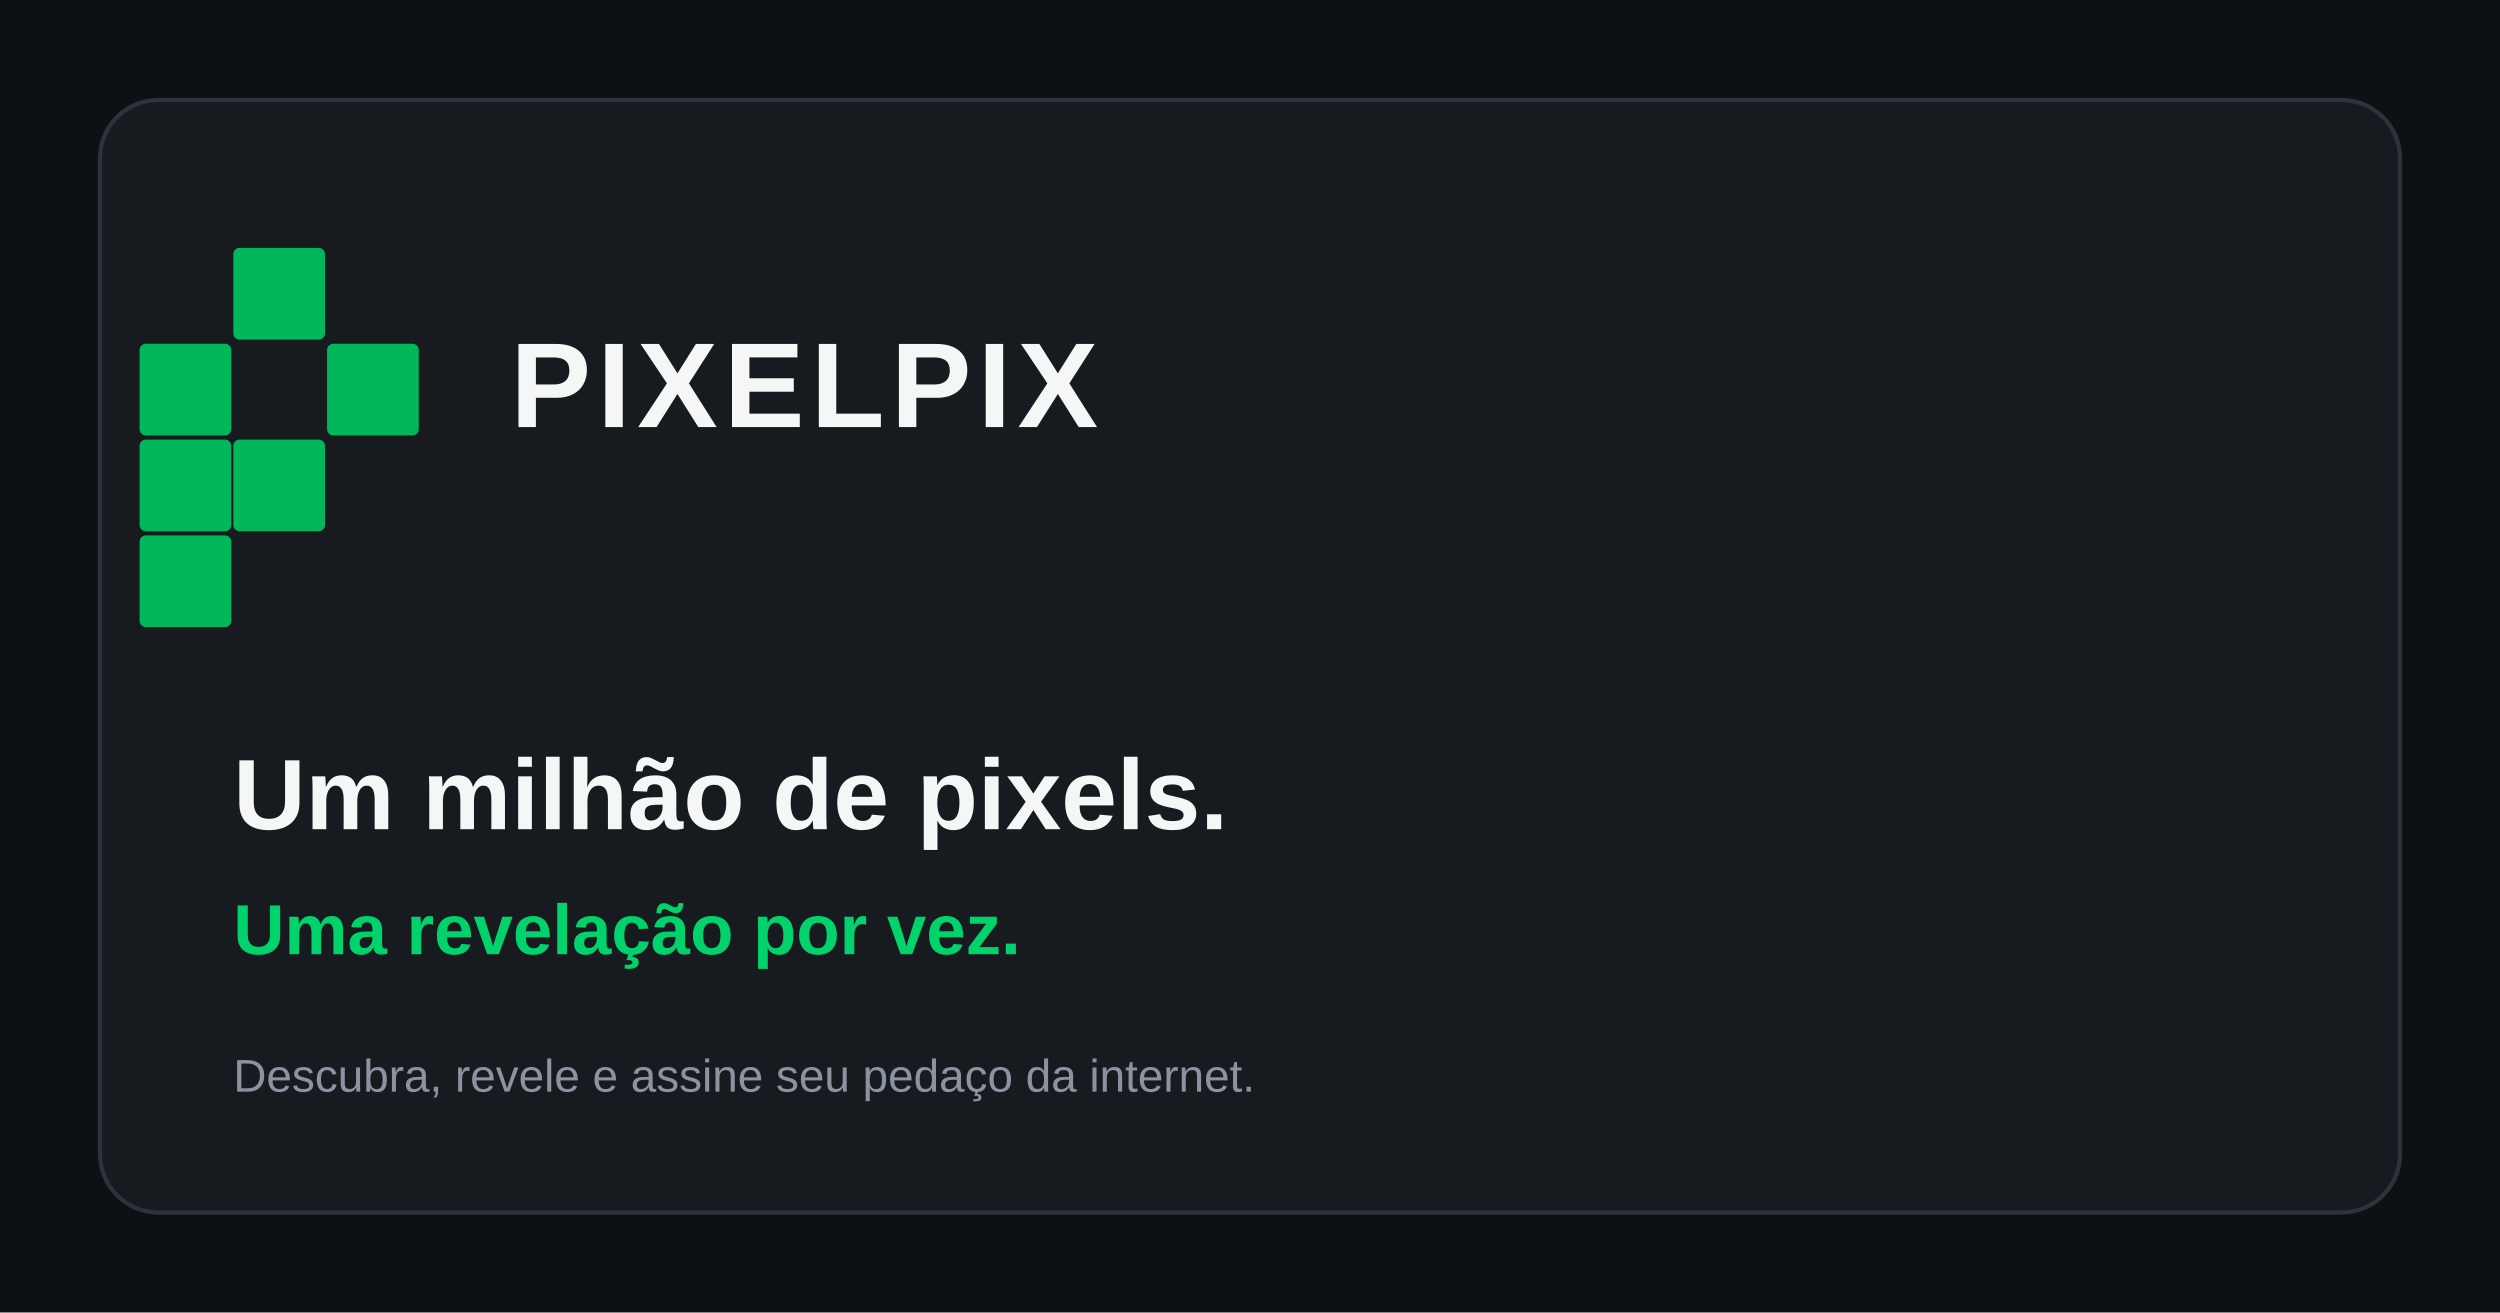
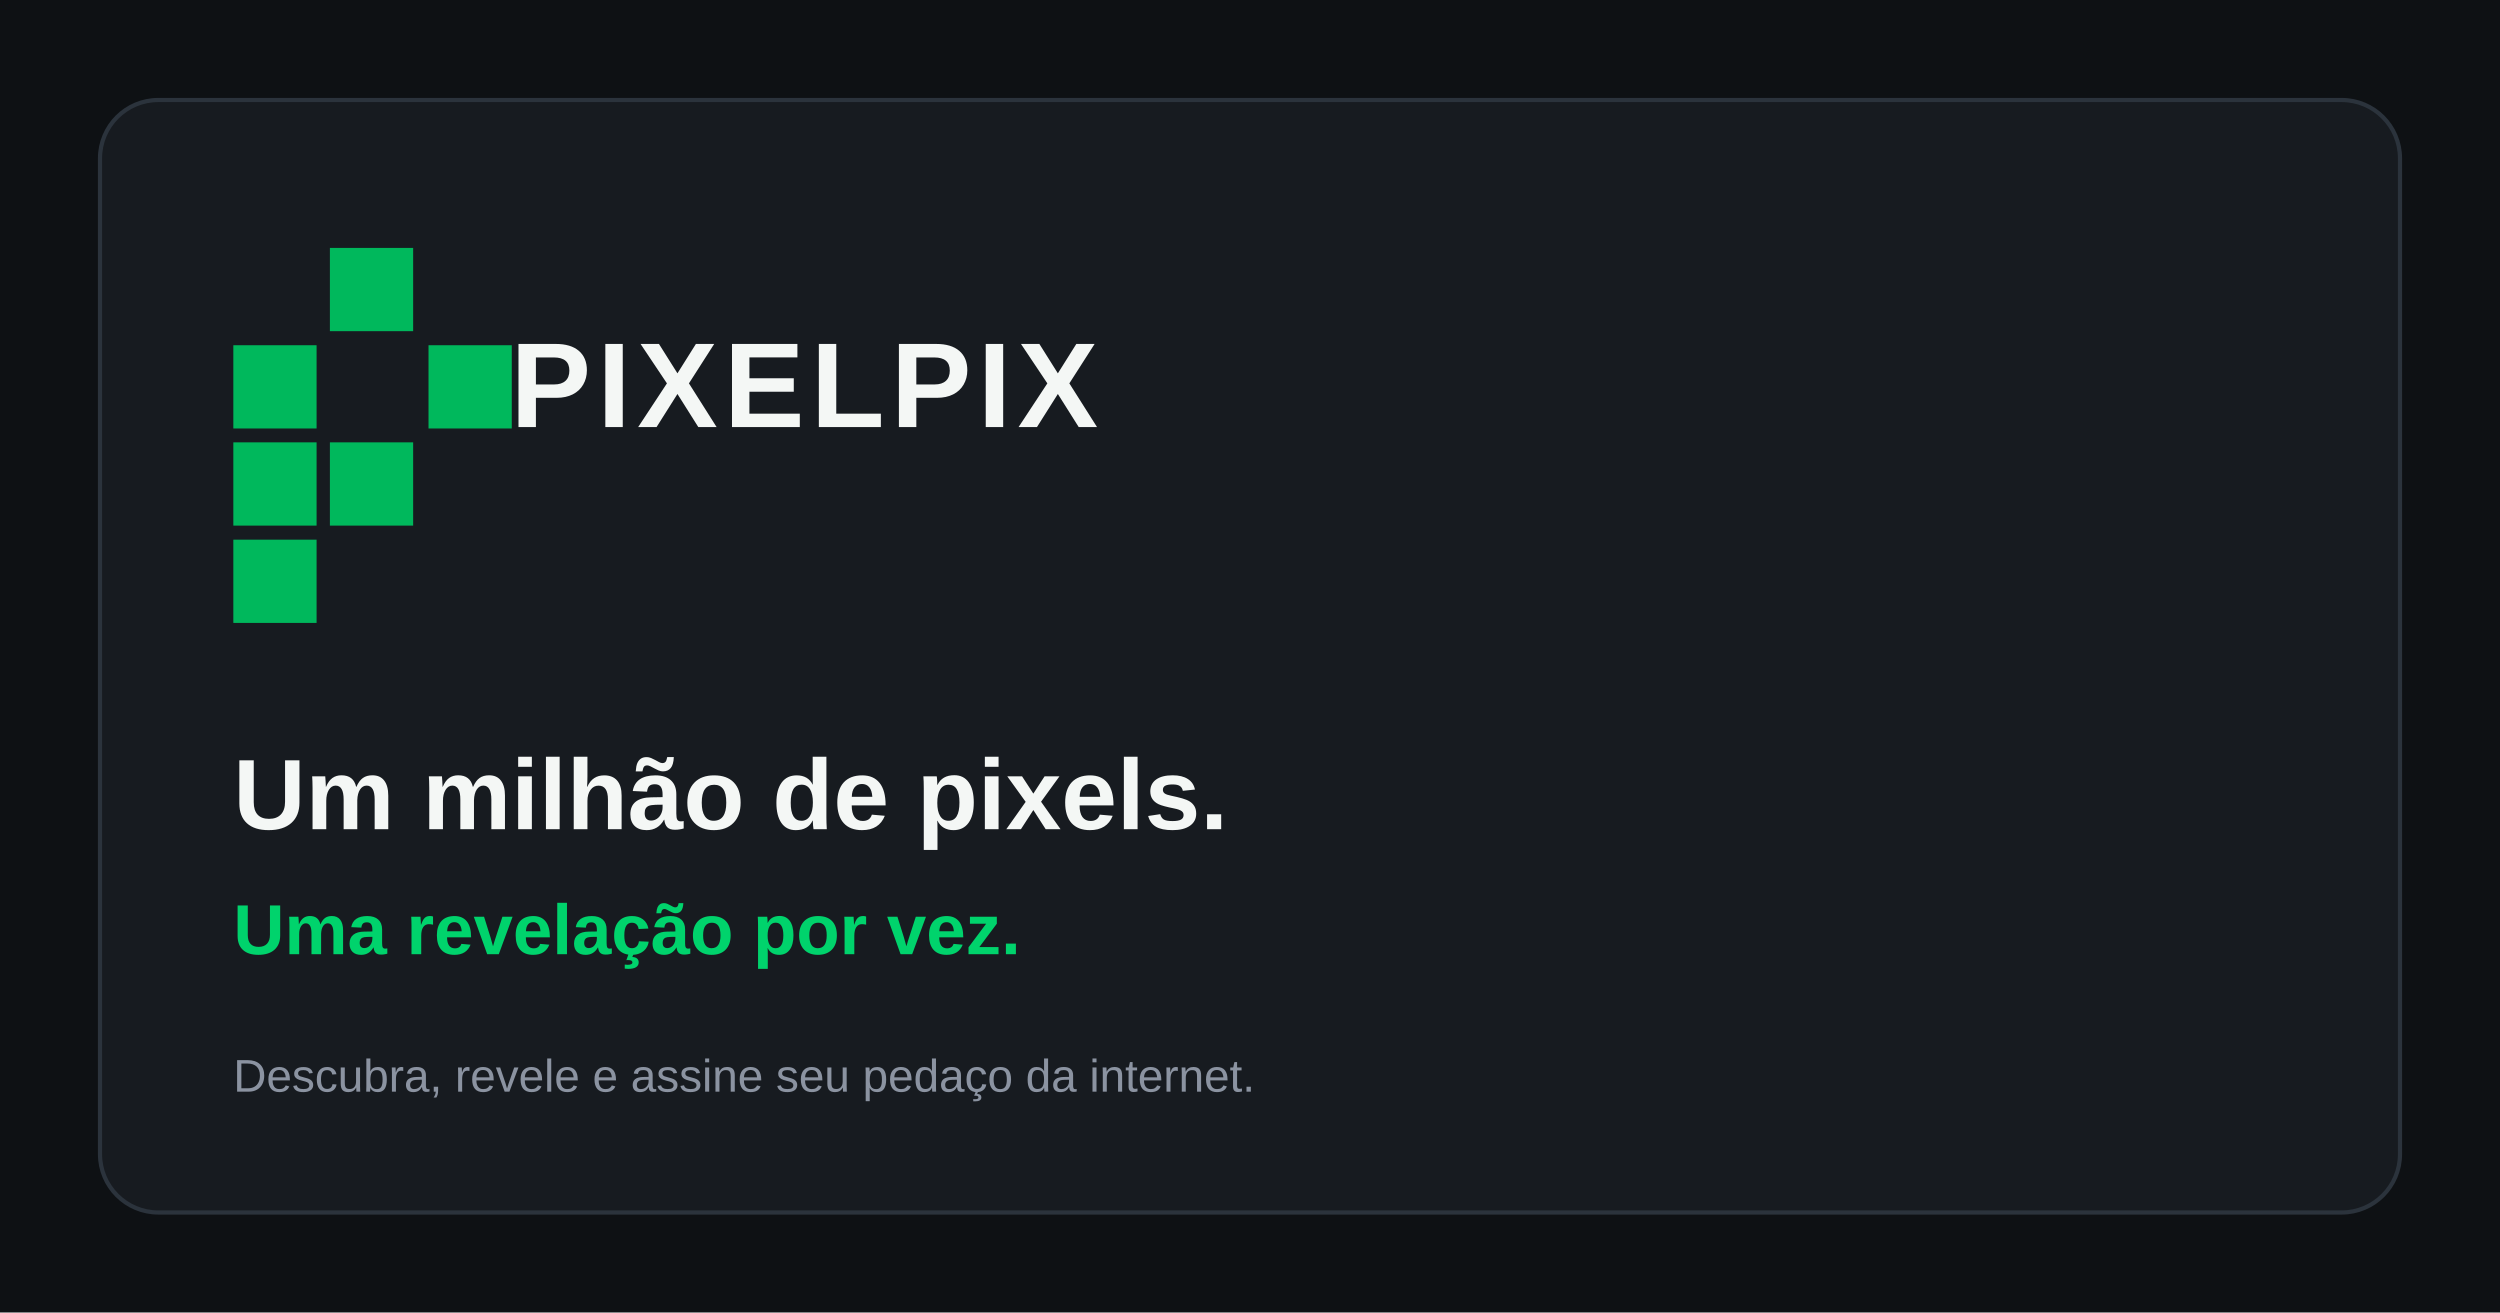
<svg xmlns="http://www.w3.org/2000/svg" width="1200" height="630" viewBox="0 0 1200 630" fill="none">
  <rect width="1200" height="630" fill="#0E1114" />
  <rect x="48" y="48" width="1104" height="534" rx="28" fill="#171B20" stroke="#2B333C" stroke-width="2" />
-   <g fill="#00B85C">
-     <rect x="112" y="119" width="44" height="44" rx="3" />
-     <rect x="67" y="165" width="44" height="44" rx="3" />
-     <rect x="157" y="165" width="44" height="44" rx="3" />
-     <rect x="67" y="211" width="44" height="44" rx="3" />
-     <rect x="112" y="211" width="44" height="44" rx="3" />
-     <rect x="67" y="257" width="44" height="44" rx="3" />
+   <g transform="translate(112 119) scale(.9)" fill="#00B85C">
+     <rect x="51.5" y="0" width="44.4" height="44.4" />
+     <rect x="0" y="51.9" width="44.4" height="44.4" />
+     <rect x="104.1" y="51.9" width="44.4" height="44.4" />
+     <rect x="0" y="103.7" width="44.4" height="44.4" />
+     <rect x="51.5" y="103.7" width="44.4" height="44.4" />
+     <rect x="0" y="155.6" width="44.4" height="44.4" />
  </g>
  <text x="245" y="205" fill="#F4F7F5" font-family="Arial, Helvetica, sans-serif" font-size="58" font-weight="800" letter-spacing="3">PIXELPIX</text>
  <text x="112" y="398" fill="#F4F7F5" font-family="Arial, Helvetica, sans-serif" font-size="48" font-weight="800">Um milhão de pixels.</text>
  <text x="112" y="458" fill="#00D36C" font-family="Arial, Helvetica, sans-serif" font-size="34" font-weight="700">Uma revelação por vez.</text>
  <text x="112" y="524" fill="#8B93A1" font-family="Arial, Helvetica, sans-serif" font-size="22">Descubra, revele e assine seu pedaço da internet.</text>
</svg>
